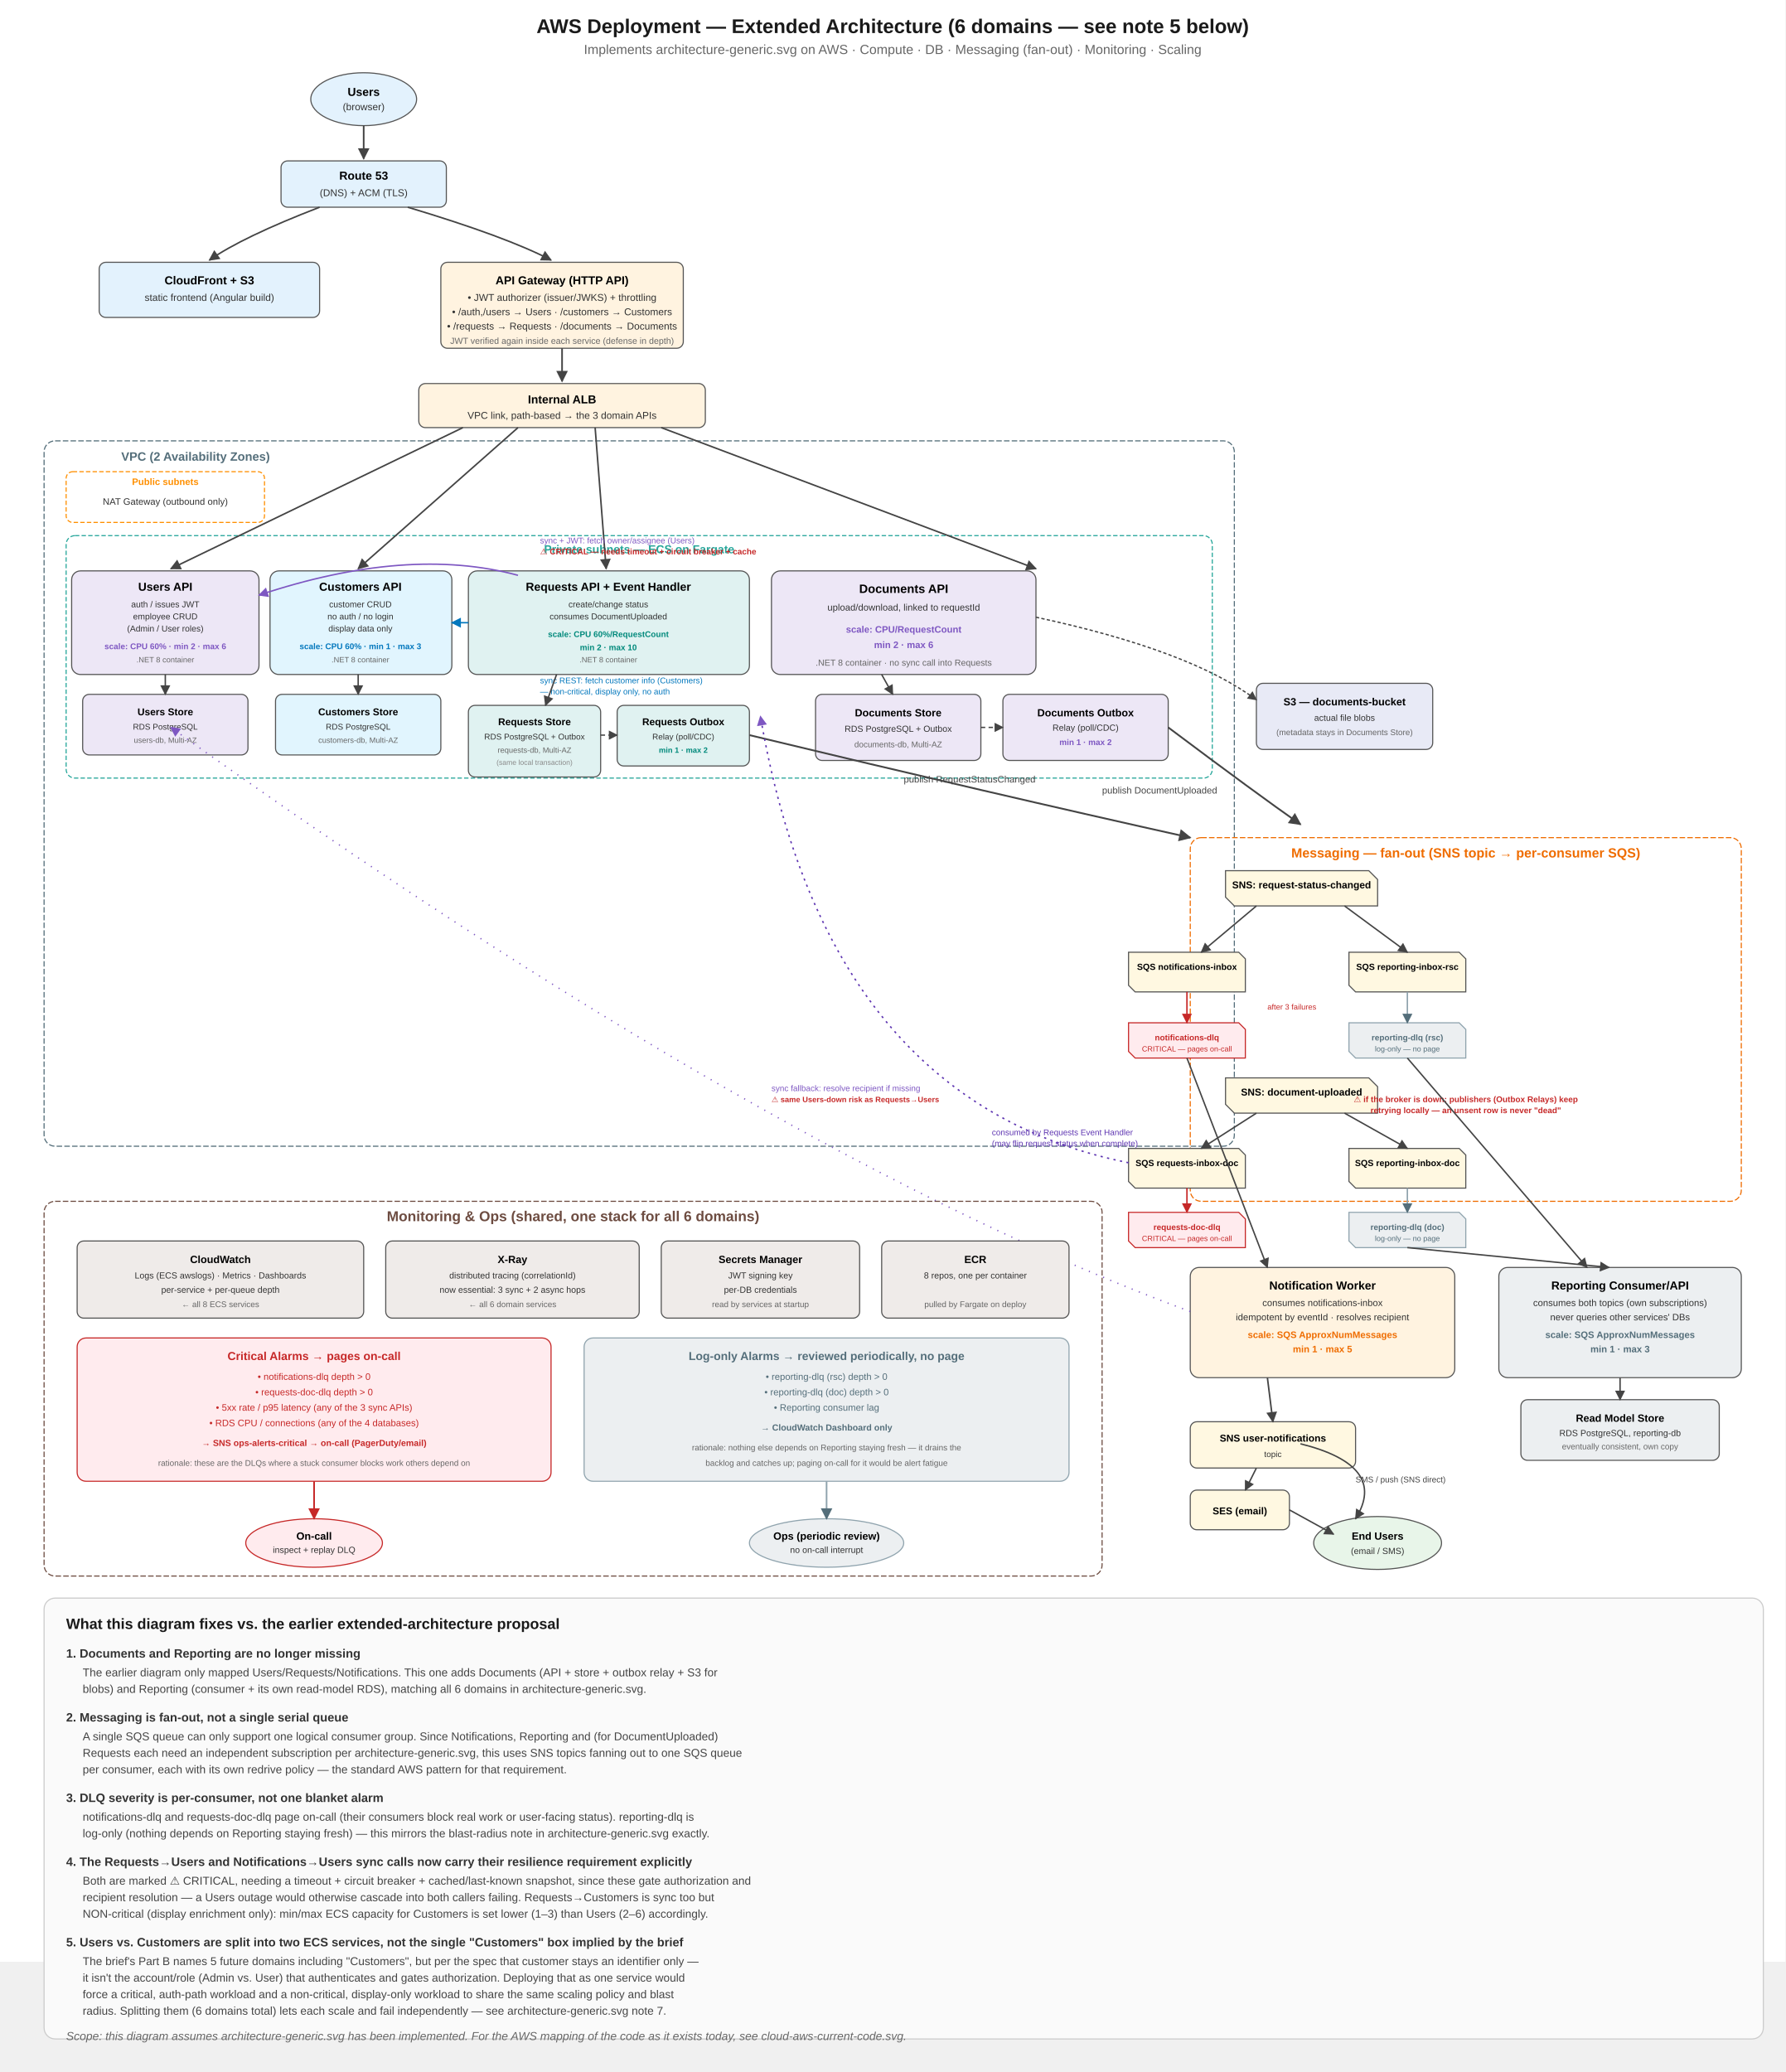
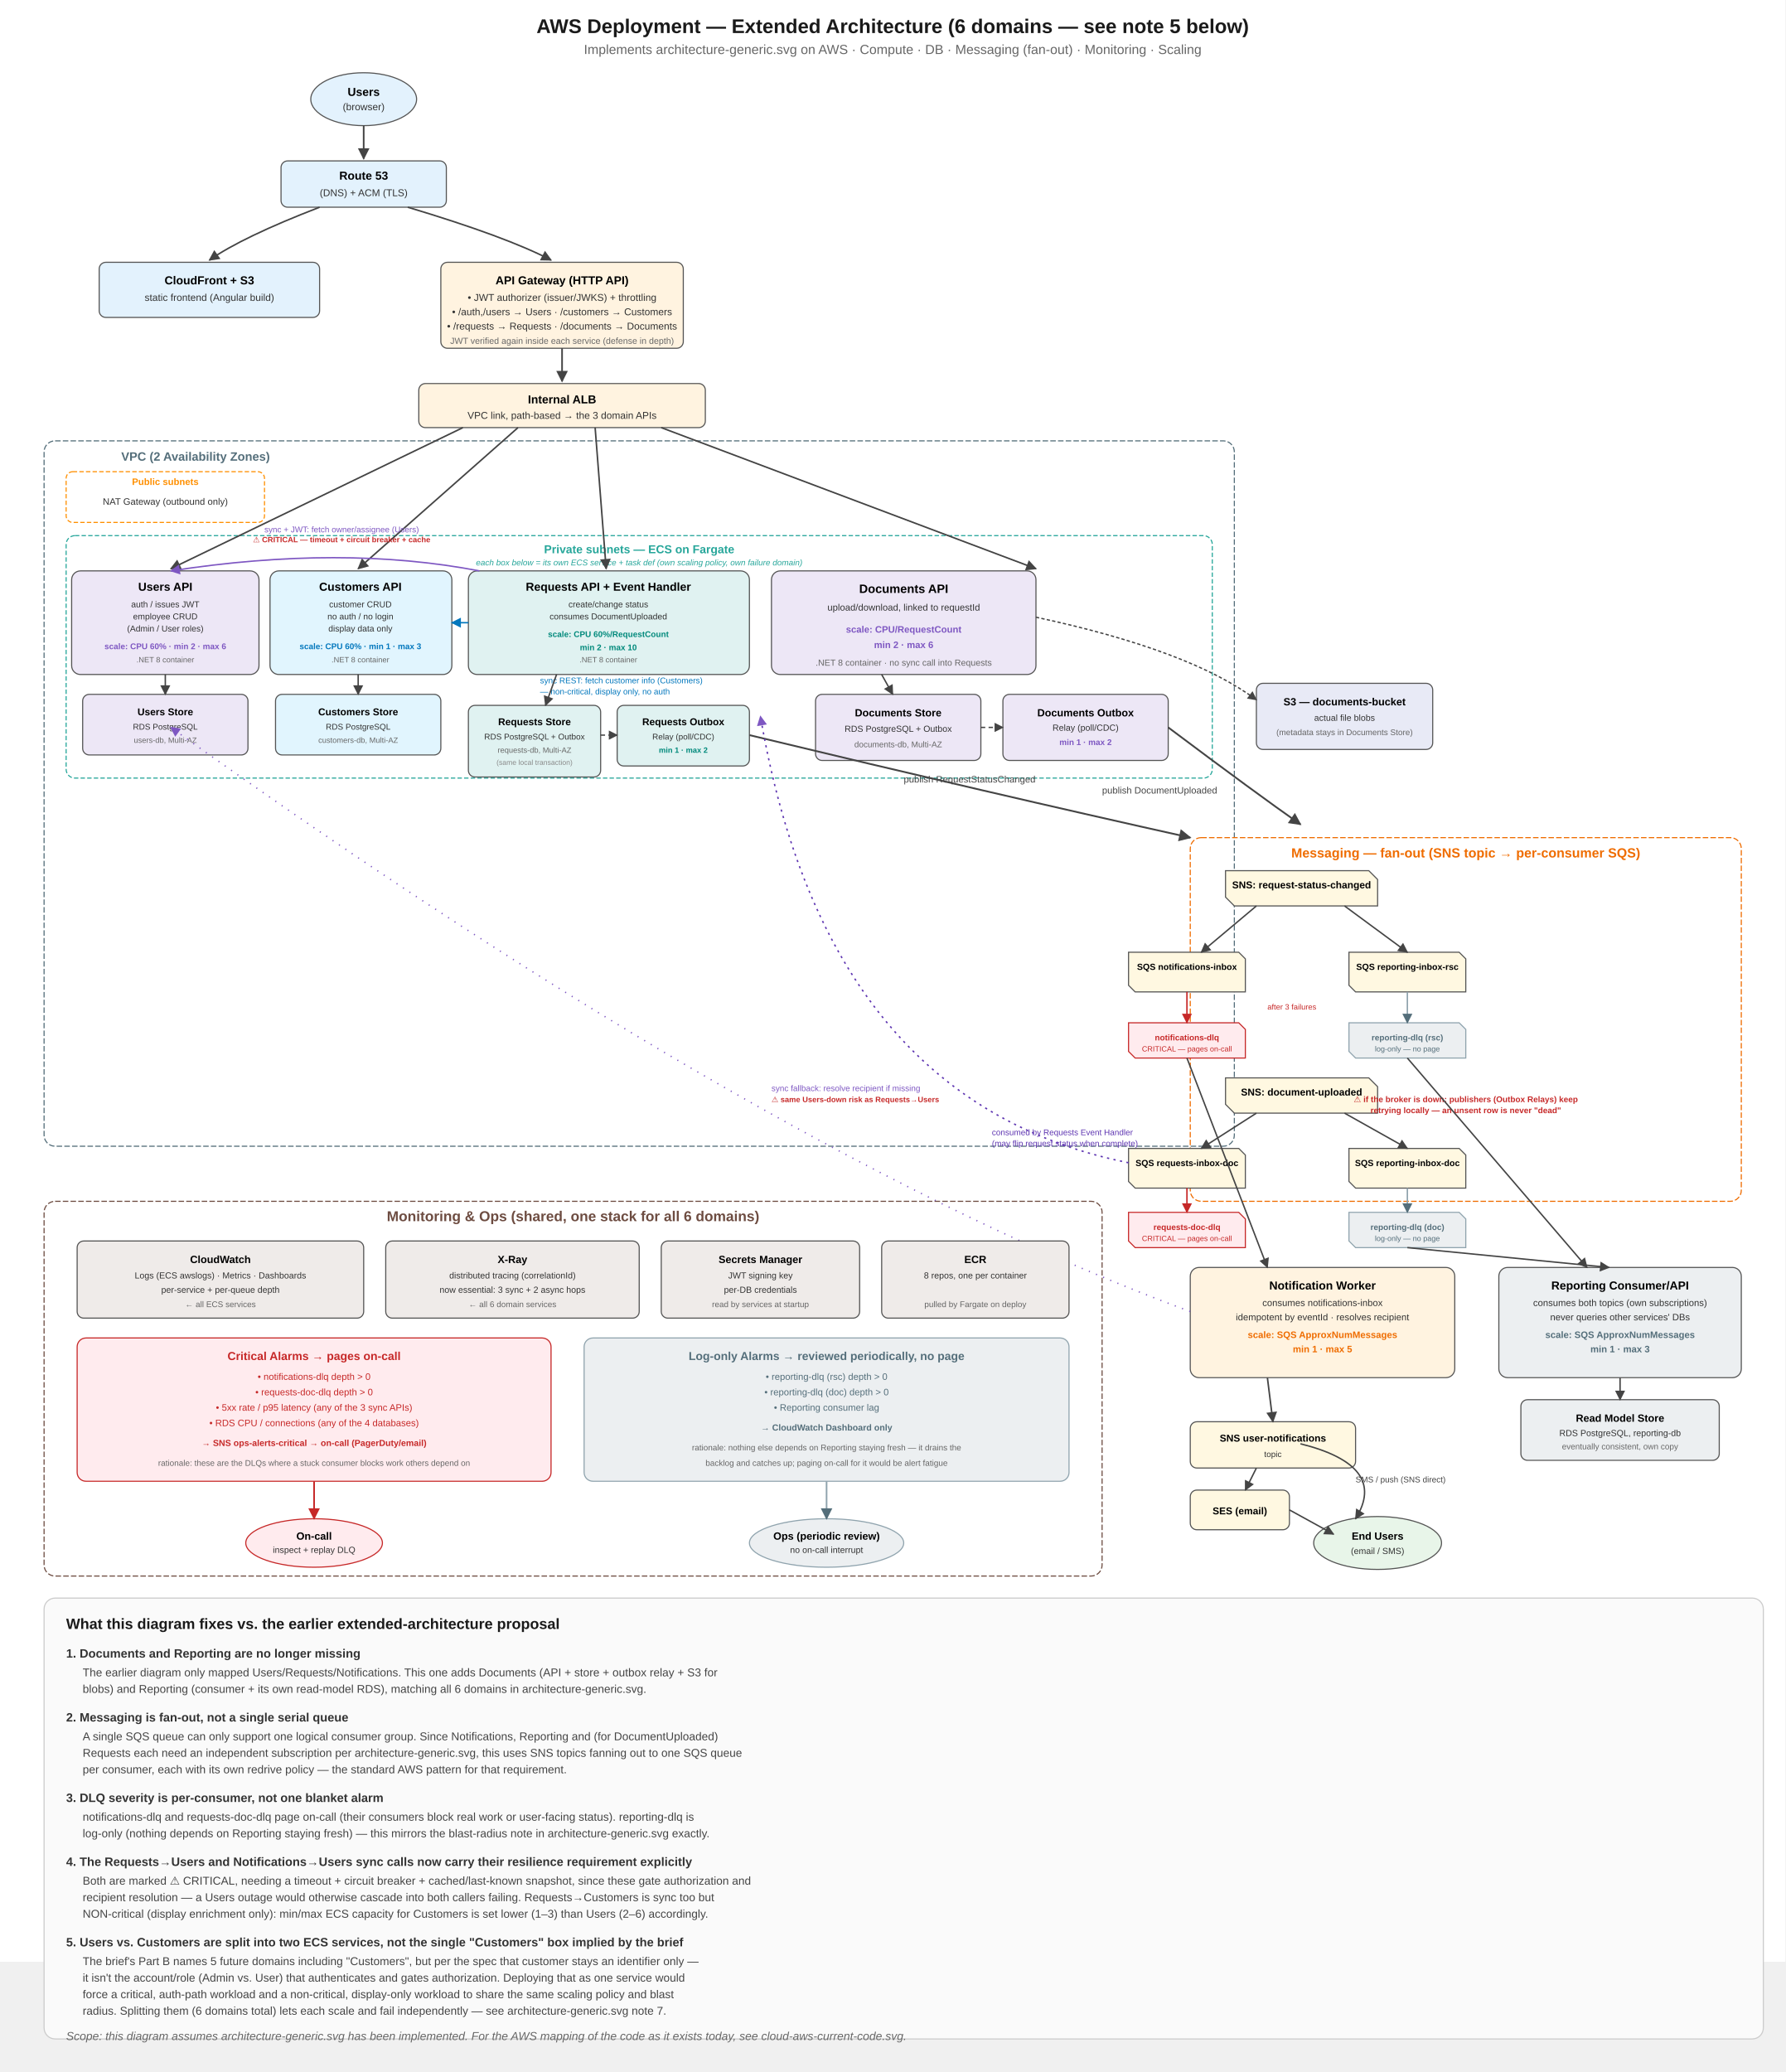
<svg xmlns="http://www.w3.org/2000/svg" viewBox="0 0 1620 1880" font-family="Segoe UI, Arial, sans-serif">
  <defs>
    <marker id="a1" viewBox="0 0 10 10" refX="9" refY="5" markerWidth="7" markerHeight="7" orient="auto-start-reverse">
      <path d="M0,0 L10,5 L0,10 z" fill="#444" />
    </marker>
    <marker id="a2" viewBox="0 0 10 10" refX="9" refY="5" markerWidth="7" markerHeight="7" orient="auto-start-reverse">
      <path d="M0,0 L10,5 L0,10 z" fill="#c62828" />
    </marker>
    <marker id="a3" viewBox="0 0 10 10" refX="9" refY="5" markerWidth="7" markerHeight="7" orient="auto-start-reverse">
      <path d="M0,0 L10,5 L0,10 z" fill="#7e57c2" />
    </marker>
    <marker id="a4" viewBox="0 0 10 10" refX="9" refY="5" markerWidth="7" markerHeight="7" orient="auto-start-reverse">
      <path d="M0,0 L10,5 L0,10 z" fill="#546e7a" />
    </marker>
    <marker id="a5" viewBox="0 0 10 10" refX="9" refY="5" markerWidth="7" markerHeight="7" orient="auto-start-reverse">
      <path d="M0,0 L10,5 L0,10 z" fill="#0277bd" />
    </marker>
  </defs>
  <rect x="0" y="0" width="1620" height="1780" fill="#ffffff" />
  <text x="810" y="30" text-anchor="middle" font-size="18" font-weight="700" fill="#1a1a1a">AWS Deployment — Extended Architecture (6 domains — see note 5 below)</text>
  <text x="810" y="49" text-anchor="middle" font-size="12" fill="#666">Implements architecture-generic.svg on AWS · Compute · DB · Messaging (fan-out) · Monitoring · Scaling</text>
  <ellipse cx="330" cy="90" rx="48" ry="24" fill="#e3f2fd" stroke="#555" />
  <text x="330" y="87" text-anchor="middle" font-size="10.5" font-weight="600">Users</text>
  <text x="330" y="100" text-anchor="middle" font-size="9" fill="#333">(browser)</text>
  <path d="M330,114 L330,144" stroke="#444" stroke-width="1.5" marker-end="url(#a1)" />
  <rect x="255" y="146" width="150" height="42" rx="6" fill="#e3f2fd" stroke="#555" />
  <text x="330" y="163" text-anchor="middle" font-size="10.5" font-weight="600">Route 53</text>
  <text x="330" y="178" text-anchor="middle" font-size="9" fill="#333">(DNS) + ACM (TLS)</text>
  <path d="M290,188 Q220,215 190,236" stroke="#444" stroke-width="1.4" fill="none" marker-end="url(#a1)" />
  <path d="M370,188 Q460,215 500,236" stroke="#444" stroke-width="1.4" fill="none" marker-end="url(#a1)" />
  <rect x="90" y="238" width="200" height="50" rx="6" fill="#e3f2fd" stroke="#555" />
  <text x="190" y="258" text-anchor="middle" font-size="10.5" font-weight="600">CloudFront + S3</text>
  <text x="190" y="273" text-anchor="middle" font-size="9" fill="#333">static frontend (Angular build)</text>
  <rect x="400" y="238" width="220" height="78" rx="6" fill="#fff3e0" stroke="#555" />
  <text x="510" y="258" text-anchor="middle" font-size="10.5" font-weight="600">API Gateway (HTTP API)</text>
  <text x="510" y="273" text-anchor="middle" font-size="9" fill="#333">• JWT authorizer (issuer/JWKS) + throttling</text>
  <text x="510" y="286" text-anchor="middle" font-size="9" fill="#333">• /auth,/users → Users · /customers → Customers</text>
  <text x="510" y="299" text-anchor="middle" font-size="9" fill="#333">• /requests → Requests · /documents → Documents</text>
  <text x="510" y="312" text-anchor="middle" font-size="8" fill="#666">JWT verified again inside each service (defense in depth)</text>
  <path d="M510,316 L510,346" stroke="#444" stroke-width="1.5" marker-end="url(#a1)" />
  <rect x="380" y="348" width="260" height="40" rx="6" fill="#fff3e0" stroke="#555" />
  <text x="510" y="366" text-anchor="middle" font-size="10.5" font-weight="600">Internal ALB</text>
  <text x="510" y="380" text-anchor="middle" font-size="9" fill="#333">VPC link, path-based → the 3 domain APIs</text>
  <rect x="40" y="400" width="1080" height="640" rx="10" fill="none" stroke="#546e7a" stroke-dasharray="5,2" />
  <text x="110" y="418" font-size="11" fill="#546e7a" font-weight="700">VPC (2 Availability Zones)</text>
  <rect x="60" y="428" width="180" height="46" rx="6" fill="none" stroke="#ff8f00" stroke-dasharray="4,2" />
  <text x="150" y="440" text-anchor="middle" font-size="8.5" fill="#ff8f00" font-weight="700">Public subnets</text>
  <text x="150" y="458" text-anchor="middle" font-size="8.5" fill="#333">NAT Gateway (outbound only)</text>
  <rect x="60" y="486" width="1040" height="220" rx="8" fill="none" stroke="#26a69a" stroke-dasharray="4,2" />
  <text x="580" y="502" text-anchor="middle" font-size="10.5" fill="#26a69a" font-weight="700">Private subnets — ECS on Fargate</text>
+   <text x="580" y="513" text-anchor="middle" font-size="7.5" fill="#26a69a" font-style="italic">each box below = its own ECS service + task def (own scaling policy, own failure domain)</text>
  <path d="M420,388 L155,516" stroke="#444" stroke-width="1.4" fill="none" marker-end="url(#a1)" />
  <path d="M470,388 L325,516" stroke="#444" stroke-width="1.4" fill="none" marker-end="url(#a1)" />
  <path d="M540,388 L550,516" stroke="#444" stroke-width="1.4" fill="none" marker-end="url(#a1)" />
  <path d="M600,388 L940,516" stroke="#444" stroke-width="1.4" fill="none" marker-end="url(#a1)" />
  <rect x="65" y="518" width="170" height="94" rx="8" fill="#ede7f6" stroke="#555" />
  <text x="150" y="536" text-anchor="middle" font-size="10.5" font-weight="600">Users API</text>
  <text x="150" y="551" text-anchor="middle" font-size="7.8" fill="#333">auth / issues JWT</text>
  <text x="150" y="562" text-anchor="middle" font-size="7.8" fill="#333">employee CRUD</text>
  <text x="150" y="573" text-anchor="middle" font-size="7.8" fill="#333">(Admin / User roles)</text>
  <text x="150" y="589" text-anchor="middle" font-size="7.5" font-weight="600" fill="#7e57c2">scale: CPU 60% · min 2 · max 6</text>
  <text x="150" y="601" text-anchor="middle" font-size="7" fill="#666">.NET 8 container</text>
  <rect x="245" y="518" width="165" height="94" rx="8" fill="#e1f5fe" stroke="#555" />
  <text x="327" y="536" text-anchor="middle" font-size="10.5" font-weight="600">Customers API</text>
  <text x="327" y="551" text-anchor="middle" font-size="7.8" fill="#333">customer CRUD</text>
  <text x="327" y="562" text-anchor="middle" font-size="7.8" fill="#333">no auth / no login</text>
  <text x="327" y="573" text-anchor="middle" font-size="7.8" fill="#333">display data only</text>
  <text x="327" y="589" text-anchor="middle" font-size="7.5" font-weight="600" fill="#0277bd">scale: CPU 60% · min 1 · max 3</text>
  <text x="327" y="601" text-anchor="middle" font-size="7" fill="#666">.NET 8 container</text>
  <rect x="425" y="518" width="255" height="94" rx="8" fill="#e0f2f1" stroke="#555" />
  <text x="552" y="536" text-anchor="middle" font-size="10.5" font-weight="600">Requests API + Event Handler</text>
  <text x="552" y="551" text-anchor="middle" font-size="7.8" fill="#333">create/change status</text>
  <text x="552" y="562" text-anchor="middle" font-size="7.8" fill="#333">consumes DocumentUploaded</text>
  <text x="552" y="578" text-anchor="middle" font-size="7.5" font-weight="600" fill="#00897b">scale: CPU 60%/RequestCount</text>
  <text x="552" y="590" text-anchor="middle" font-size="7.5" font-weight="600" fill="#00897b">min 2 · max 10</text>
  <text x="552" y="601" text-anchor="middle" font-size="7" fill="#666">.NET 8 container</text>
-   <path d="M470,522 Q370,495 235,540" stroke="#7e57c2" stroke-width="1.3" fill="none" marker-end="url(#a3)" />
+   <path d="M435,518 Q310,494 155,518" stroke="#7e57c2" stroke-width="1.3" fill="none" marker-end="url(#a3)" />
  <path d="M425,565 L410,565" stroke="#0277bd" stroke-width="1.3" fill="none" marker-end="url(#a5)" />
-   <text x="490" y="493" font-size="7.5" fill="#7e57c2">sync + JWT: fetch owner/assignee (Users)</text>
-   <text x="490" y="503" font-size="7.5" fill="#c62828" font-weight="600">⚠ CRITICAL — needs timeout + circuit breaker + cache</text>
+   <text x="310" y="483" text-anchor="middle" font-size="7.5" fill="#7e57c2">sync + JWT: fetch owner/assignee (Users)</text>
+   <text x="310" y="492" text-anchor="middle" font-size="7" fill="#c62828" font-weight="600">⚠ CRITICAL — timeout + circuit breaker + cache</text>
  <text x="490" y="620" font-size="7.5" fill="#0277bd">sync REST: fetch customer info (Customers)</text>
  <text x="490" y="630" font-size="7.5" fill="#0277bd">— non-critical, display only, no auth</text>
  <rect x="700" y="518" width="240" height="94" rx="8" fill="#ede7f6" stroke="#555" />
  <text x="820" y="538" text-anchor="middle" font-size="11" font-weight="600">Documents API</text>
  <text x="820" y="554" text-anchor="middle" font-size="8.5" fill="#333">upload/download, linked to requestId</text>
  <text x="820" y="574" text-anchor="middle" font-size="8.5" font-weight="600" fill="#7e57c2">scale: CPU/RequestCount</text>
  <text x="820" y="588" text-anchor="middle" font-size="8.5" font-weight="600" fill="#7e57c2">min 2 · max 6</text>
  <text x="820" y="604" text-anchor="middle" font-size="8" fill="#666">.NET 8 container · no sync call into Requests</text>
  <rect x="75" y="630" width="150" height="55" rx="6" fill="#ede7f6" stroke="#555" />
  <text x="150" y="649" text-anchor="middle" font-size="9" font-weight="600">Users Store</text>
  <text x="150" y="662" text-anchor="middle" font-size="7.5" fill="#333">RDS PostgreSQL</text>
  <text x="150" y="674" text-anchor="middle" font-size="7" fill="#666">users-db, Multi-AZ</text>
  <path d="M150,612 L150,630" stroke="#444" stroke-width="1.3" marker-end="url(#a1)" />
  <rect x="250" y="630" width="150" height="55" rx="6" fill="#e1f5fe" stroke="#555" />
  <text x="325" y="649" text-anchor="middle" font-size="9" font-weight="600">Customers Store</text>
  <text x="325" y="662" text-anchor="middle" font-size="7.5" fill="#333">RDS PostgreSQL</text>
  <text x="325" y="674" text-anchor="middle" font-size="7" fill="#666">customers-db, Multi-AZ</text>
  <path d="M325,612 L325,630" stroke="#444" stroke-width="1.3" marker-end="url(#a1)" />
  <rect x="425" y="640" width="120" height="65" rx="6" fill="#e0f2f1" stroke="#555" />
  <text x="485" y="658" text-anchor="middle" font-size="9" font-weight="600">Requests Store</text>
  <text x="485" y="671" text-anchor="middle" font-size="7.5" fill="#333">RDS PostgreSQL + Outbox</text>
  <text x="485" y="683" text-anchor="middle" font-size="7" fill="#666">requests-db, Multi-AZ</text>
  <text x="485" y="694" text-anchor="middle" font-size="6.5" fill="#888">(same local transaction)</text>
  <path d="M505,612 L495,640" stroke="#444" stroke-width="1.3" marker-end="url(#a1)" />
  <rect x="560" y="640" width="120" height="55" rx="6" fill="#e0f2f1" stroke="#555" />
  <text x="620" y="658" text-anchor="middle" font-size="9" font-weight="600">Requests Outbox</text>
  <text x="620" y="671" text-anchor="middle" font-size="7.5" fill="#333">Relay (poll/CDC)</text>
  <text x="620" y="683" text-anchor="middle" font-size="7" font-weight="600" fill="#00897b">min 1 · max 2</text>
  <path d="M545,667 L560,667" stroke="#444" stroke-width="1.2" stroke-dasharray="4 3" marker-end="url(#a1)" />
  <rect x="740" y="630" width="150" height="60" rx="6" fill="#ede7f6" stroke="#555" />
  <text x="815" y="650" text-anchor="middle" font-size="9.5" font-weight="600">Documents Store</text>
  <text x="815" y="664" text-anchor="middle" font-size="8" fill="#333">RDS PostgreSQL + Outbox</text>
  <text x="815" y="678" text-anchor="middle" font-size="7.5" fill="#666">documents-db, Multi-AZ</text>
  <path d="M800,612 L810,630" stroke="#444" stroke-width="1.3" marker-end="url(#a1)" />
  <rect x="910" y="630" width="150" height="60" rx="6" fill="#ede7f6" stroke="#555" />
  <text x="985" y="650" text-anchor="middle" font-size="9.5" font-weight="600">Documents Outbox</text>
  <text x="985" y="663" text-anchor="middle" font-size="8" fill="#333">Relay (poll/CDC)</text>
  <text x="985" y="676" text-anchor="middle" font-size="7.5" font-weight="600" fill="#7e57c2">min 1 · max 2</text>
  <path d="M890,660 L910,660" stroke="#444" stroke-width="1.2" stroke-dasharray="4 3" marker-end="url(#a1)" />
  <rect x="1140" y="620" width="160" height="60" rx="6" fill="#e8eaf6" stroke="#555" />
  <text x="1220" y="640" text-anchor="middle" font-size="9.5" font-weight="600">S3 — documents-bucket</text>
  <text x="1220" y="654" text-anchor="middle" font-size="8" fill="#333">actual file blobs</text>
  <text x="1220" y="667" text-anchor="middle" font-size="7.5" fill="#666">(metadata stays in Documents Store)</text>
  <path d="M940,560 Q1080,590 1140,635" stroke="#444" stroke-width="1.2" fill="none" stroke-dasharray="3,2" marker-end="url(#a1)" />
  <path d="M680,667 Q900,720 1080,760" stroke="#444" stroke-width="1.6" fill="none" marker-end="url(#a1)" />
  <text x="820" y="710" font-size="8.5" fill="#444">publish RequestStatusChanged</text>
  <path d="M1060,660 Q1140,720 1180,748" stroke="#444" stroke-width="1.6" fill="none" marker-end="url(#a1)" />
  <text x="1000" y="720" font-size="8.5" fill="#444">publish DocumentUploaded</text>
  <rect x="1080" y="760" width="500" height="330" rx="10" fill="none" stroke="#ef6c00" stroke-dasharray="5,2" />
  <text x="1330" y="778" text-anchor="middle" font-size="12" fill="#ef6c00" font-weight="700">Messaging — fan-out (SNS topic → per-consumer SQS)</text>
  <polygon fill="#fff8e1" stroke="#555" points="1250,822 1120,822 1112,814 1112,790 1242,790 1250,798" />
  <text x="1181" y="806" text-anchor="middle" font-size="9" font-weight="600">SNS: request-status-changed</text>
  <polygon fill="#fff8e1" stroke="#555" points="1130,900 1030,900 1024,894 1024,864 1124,864 1130,870" />
  <text x="1077" y="880" text-anchor="middle" font-size="8" font-weight="600">SQS notifications-inbox</text>
  <path d="M1140,822 L1090,864" stroke="#444" stroke-width="1.3" fill="none" marker-end="url(#a1)" />
  <polygon fill="#fff8e1" stroke="#555" points="1330,900 1230,900 1224,894 1224,864 1324,864 1330,870" />
  <text x="1277" y="880" text-anchor="middle" font-size="8" font-weight="600">SQS reporting-inbox-rsc</text>
  <path d="M1220,822 L1277,864" stroke="#444" stroke-width="1.3" fill="none" marker-end="url(#a1)" />
  <polygon fill="#ffebee" stroke="#c62828" points="1130,960 1030,960 1024,954 1024,928 1124,928 1130,934" />
  <text x="1077" y="944" text-anchor="middle" font-size="7.5" font-weight="700" fill="#c62828">notifications-dlq</text>
  <text x="1077" y="954" text-anchor="middle" font-size="6.8" fill="#c62828">CRITICAL — pages on-call</text>
  <path d="M1077,900 L1077,928" stroke="#c62828" stroke-width="1.3" marker-end="url(#a2)" />
  <text x="1150" y="916" font-size="7" fill="#c62828">after 3 failures</text>
  <polygon fill="#eceff1" stroke="#90a4ae" points="1330,960 1230,960 1224,954 1224,928 1324,928 1330,934" />
  <text x="1277" y="944" text-anchor="middle" font-size="7.5" font-weight="700" fill="#546e7a">reporting-dlq (rsc)</text>
  <text x="1277" y="954" text-anchor="middle" font-size="6.8" fill="#546e7a">log-only — no page</text>
  <path d="M1277,900 L1277,928" stroke="#90a4ae" stroke-width="1.3" marker-end="url(#a4)" />
  <polygon fill="#fff8e1" stroke="#555" points="1250,1010 1120,1010 1112,1002 1112,978 1242,978 1250,986" />
  <text x="1181" y="994" text-anchor="middle" font-size="9" font-weight="600">SNS: document-uploaded</text>
  <polygon fill="#fff8e1" stroke="#555" points="1130,1078 1030,1078 1024,1072 1024,1042 1124,1042 1130,1048" />
  <text x="1077" y="1058" text-anchor="middle" font-size="8" font-weight="600">SQS requests-inbox-doc</text>
  <path d="M1140,1010 L1090,1042" stroke="#444" stroke-width="1.3" fill="none" marker-end="url(#a1)" />
  <text x="900" y="1030" font-size="7.5" fill="#5e35b1">consumed by Requests Event Handler</text>
  <text x="900" y="1040" font-size="7.5" fill="#5e35b1">(may flip request status when complete)</text>
  <path d="M1024,1055 Q750,1000 690,650" stroke="#5e35b1" stroke-width="1.3" fill="none" stroke-dasharray="2 4" marker-end="url(#a3)" />
  <polygon fill="#fff8e1" stroke="#555" points="1330,1078 1230,1078 1224,1072 1224,1042 1324,1042 1330,1048" />
  <text x="1277" y="1058" text-anchor="middle" font-size="8" font-weight="600">SQS reporting-inbox-doc</text>
  <path d="M1220,1010 L1277,1042" stroke="#444" stroke-width="1.3" fill="none" marker-end="url(#a1)" />
  <polygon fill="#ffebee" stroke="#c62828" points="1130,1132 1030,1132 1024,1126 1024,1100 1124,1100 1130,1106" />
  <text x="1077" y="1116" text-anchor="middle" font-size="7.5" font-weight="700" fill="#c62828">requests-doc-dlq</text>
  <text x="1077" y="1126" text-anchor="middle" font-size="6.8" fill="#c62828">CRITICAL — pages on-call</text>
  <path d="M1077,1078 L1077,1100" stroke="#c62828" stroke-width="1.3" marker-end="url(#a2)" />
  <polygon fill="#eceff1" stroke="#90a4ae" points="1330,1132 1230,1132 1224,1126 1224,1100 1324,1100 1330,1106" />
  <text x="1277" y="1116" text-anchor="middle" font-size="7.5" font-weight="700" fill="#546e7a">reporting-dlq (doc)</text>
  <text x="1277" y="1126" text-anchor="middle" font-size="6.8" fill="#546e7a">log-only — no page</text>
  <path d="M1277,1078 L1277,1100" stroke="#90a4ae" stroke-width="1.3" marker-end="url(#a4)" />
  <text x="1330" y="1000" font-size="7.5" fill="#c62828" font-weight="600" text-anchor="middle">⚠ if the broker is down: publishers (Outbox Relays) keep</text>
  <text x="1330" y="1010" font-size="7.5" fill="#c62828" font-weight="600" text-anchor="middle">retrying locally — an unsent row is never "dead"</text>
  <rect x="1080" y="1150" width="240" height="100" rx="8" fill="#fff3e0" stroke="#555" />
  <text x="1200" y="1170" text-anchor="middle" font-size="10.5" font-weight="600">Notification Worker</text>
  <text x="1200" y="1185" text-anchor="middle" font-size="8.5" fill="#333">consumes notifications-inbox</text>
  <text x="1200" y="1198" text-anchor="middle" font-size="8.5" fill="#333">idempotent by eventId · resolves recipient</text>
  <text x="1200" y="1214" text-anchor="middle" font-size="8.5" font-weight="600" fill="#ef6c00">scale: SQS ApproxNumMessages</text>
  <text x="1200" y="1227" text-anchor="middle" font-size="8.5" font-weight="600" fill="#ef6c00">min 1 · max 5</text>
  <path d="M1077,960 L1150,1150" stroke="#444" stroke-width="1.3" fill="none" marker-end="url(#a1)" />
  <path d="M1080,1190 Q700,1050 155,660" stroke="#7e57c2" stroke-width="1.3" fill="none" stroke-dasharray="1 6" marker-end="url(#a3)" />
  <text x="700" y="990" font-size="7.5" fill="#7e57c2">sync fallback: resolve recipient if missing</text>
  <text x="700" y="1000" font-size="7" fill="#c62828" font-weight="600">⚠ same Users-down risk as Requests→Users</text>
  <rect x="1360" y="1150" width="220" height="100" rx="8" fill="#eceff1" stroke="#555" />
  <text x="1470" y="1170" text-anchor="middle" font-size="10.5" font-weight="600">Reporting Consumer/API</text>
  <text x="1470" y="1185" text-anchor="middle" font-size="8.5" fill="#333">consumes both topics (own subscriptions)</text>
  <text x="1470" y="1198" text-anchor="middle" font-size="8.5" fill="#333">never queries other services' DBs</text>
  <text x="1470" y="1214" text-anchor="middle" font-size="8.5" font-weight="600" fill="#546e7a">scale: SQS ApproxNumMessages</text>
  <text x="1470" y="1227" text-anchor="middle" font-size="8.5" font-weight="600" fill="#546e7a">min 1 · max 3</text>
  <path d="M1277,960 L1440,1150" stroke="#444" stroke-width="1.3" fill="none" marker-end="url(#a1)" />
  <path d="M1277,1132 L1460,1150" stroke="#444" stroke-width="1.3" fill="none" marker-end="url(#a1)" />
  <rect x="1380" y="1270" width="180" height="55" rx="6" fill="#eceff1" stroke="#555" />
  <text x="1470" y="1290" text-anchor="middle" font-size="9.5" font-weight="600">Read Model Store</text>
  <text x="1470" y="1303" text-anchor="middle" font-size="8" fill="#333">RDS PostgreSQL, reporting-db</text>
  <text x="1470" y="1315" text-anchor="middle" font-size="7.5" fill="#666">eventually consistent, own copy</text>
  <path d="M1470,1250 L1470,1270" stroke="#444" stroke-width="1.3" marker-end="url(#a1)" />
  <rect x="1080" y="1290" width="150" height="42" rx="6" fill="#fff8e1" stroke="#555" />
  <text x="1155" y="1308" text-anchor="middle" font-size="9" font-weight="600">SNS user-notifications</text>
  <text x="1155" y="1322" text-anchor="middle" font-size="7.5" fill="#333">topic</text>
  <path d="M1150,1250 L1155,1290" stroke="#444" stroke-width="1.4" marker-end="url(#a1)" />
  <rect x="1080" y="1352" width="90" height="36" rx="6" fill="#fff8e1" stroke="#555" />
  <text x="1125" y="1374" text-anchor="middle" font-size="9" font-weight="600">SES (email)</text>
  <path d="M1140,1332 L1130,1352" stroke="#444" stroke-width="1.3" marker-end="url(#a1)" />
  <ellipse cx="1250" cy="1400" rx="58" ry="24" fill="#e8f5e9" stroke="#555" />
  <text x="1250" y="1397" text-anchor="middle" font-size="9.5" font-weight="600">End Users</text>
  <text x="1250" y="1410" text-anchor="middle" font-size="8" fill="#333">(email / SMS)</text>
  <path d="M1170,1370 L1210,1392" stroke="#444" stroke-width="1.3" marker-end="url(#a1)" />
  <path d="M1180,1310 Q1260,1330 1230,1378" stroke="#444" stroke-width="1.3" fill="none" marker-end="url(#a1)" />
  <text x="1230" y="1345" font-size="7.5" fill="#444">SMS / push (SNS direct)</text>
  <rect x="40" y="1090" width="960" height="340" rx="10" fill="none" stroke="#6d4c41" stroke-dasharray="5,2" />
  <text x="520" y="1108" text-anchor="middle" font-size="13" fill="#6d4c41" font-weight="700">Monitoring &amp; Ops (shared, one stack for all 6 domains)</text>
  <rect x="70" y="1126" width="260" height="70" rx="6" fill="#efebe9" stroke="#555" />
  <text x="200" y="1146" text-anchor="middle" font-size="9.5" font-weight="600">CloudWatch</text>
  <text x="200" y="1160" text-anchor="middle" font-size="8" fill="#333">Logs (ECS awslogs) · Metrics · Dashboards</text>
  <text x="200" y="1173" text-anchor="middle" font-size="8" fill="#333">per-service + per-queue depth</text>
-   <text x="200" y="1186" text-anchor="middle" font-size="7.5" fill="#666">← all 8 ECS services</text>
+   <text x="200" y="1186" text-anchor="middle" font-size="7.5" fill="#666">← all ECS services</text>
  <rect x="350" y="1126" width="230" height="70" rx="6" fill="#efebe9" stroke="#555" />
  <text x="465" y="1146" text-anchor="middle" font-size="9.5" font-weight="600">X-Ray</text>
  <text x="465" y="1160" text-anchor="middle" font-size="8" fill="#333">distributed tracing (correlationId)</text>
  <text x="465" y="1173" text-anchor="middle" font-size="8" fill="#333">now essential: 3 sync + 2 async hops</text>
  <text x="465" y="1186" text-anchor="middle" font-size="7.5" fill="#666">← all 6 domain services</text>
  <rect x="600" y="1126" width="180" height="70" rx="6" fill="#efebe9" stroke="#555" />
  <text x="690" y="1146" text-anchor="middle" font-size="9.5" font-weight="600">Secrets Manager</text>
  <text x="690" y="1160" text-anchor="middle" font-size="8" fill="#333">JWT signing key</text>
  <text x="690" y="1173" text-anchor="middle" font-size="8" fill="#333">per-DB credentials</text>
  <text x="690" y="1186" text-anchor="middle" font-size="7.5" fill="#666">read by services at startup</text>
  <rect x="800" y="1126" width="170" height="70" rx="6" fill="#efebe9" stroke="#555" />
  <text x="885" y="1146" text-anchor="middle" font-size="9.5" font-weight="600">ECR</text>
  <text x="885" y="1160" text-anchor="middle" font-size="8" fill="#333">8 repos, one per container</text>
  <text x="885" y="1186" text-anchor="middle" font-size="7.5" fill="#666">pulled by Fargate on deploy</text>
  <rect x="70" y="1214" width="430" height="130" rx="8" fill="#ffebee" stroke="#c62828" />
  <text x="285" y="1234" text-anchor="middle" font-size="10.5" font-weight="700" fill="#c62828">Critical Alarms → pages on-call</text>
  <text x="285" y="1252" text-anchor="middle" font-size="8.5" fill="#c62828">• notifications-dlq depth &gt; 0</text>
  <text x="285" y="1266" text-anchor="middle" font-size="8.5" fill="#c62828">• requests-doc-dlq depth &gt; 0</text>
  <text x="285" y="1280" text-anchor="middle" font-size="8.5" fill="#c62828">• 5xx rate / p95 latency (any of the 3 sync APIs)</text>
  <text x="285" y="1294" text-anchor="middle" font-size="8.5" fill="#c62828">• RDS CPU / connections (any of the 4 databases)</text>
  <text x="285" y="1312" text-anchor="middle" font-size="8" fill="#c62828" font-weight="600">→ SNS ops-alerts-critical → on-call (PagerDuty/email)</text>
  <text x="285" y="1330" text-anchor="middle" font-size="7.5" fill="#666">rationale: these are the DLQs where a stuck consumer blocks work others depend on</text>
  <rect x="530" y="1214" width="440" height="130" rx="8" fill="#eceff1" stroke="#90a4ae" />
  <text x="750" y="1234" text-anchor="middle" font-size="10.5" font-weight="700" fill="#546e7a">Log-only Alarms → reviewed periodically, no page</text>
  <text x="750" y="1252" text-anchor="middle" font-size="8.5" fill="#546e7a">• reporting-dlq (rsc) depth &gt; 0</text>
  <text x="750" y="1266" text-anchor="middle" font-size="8.5" fill="#546e7a">• reporting-dlq (doc) depth &gt; 0</text>
  <text x="750" y="1280" text-anchor="middle" font-size="8.5" fill="#546e7a">• Reporting consumer lag</text>
  <text x="750" y="1298" text-anchor="middle" font-size="8" fill="#546e7a" font-weight="600">→ CloudWatch Dashboard only</text>
  <text x="750" y="1316" text-anchor="middle" font-size="7.5" fill="#666">rationale: nothing else depends on Reporting staying fresh — it drains the</text>
  <text x="750" y="1330" text-anchor="middle" font-size="7.5" fill="#666">backlog and catches up; paging on-call for it would be alert fatigue</text>
  <ellipse cx="285" cy="1400" rx="62" ry="22" fill="#ffebee" stroke="#c62828" />
  <text x="285" y="1397" text-anchor="middle" font-size="9.5" font-weight="600">On-call</text>
  <text x="285" y="1409" text-anchor="middle" font-size="8" fill="#333">inspect + replay DLQ</text>
  <path d="M285,1344 L285,1378" stroke="#c62828" stroke-width="1.5" marker-end="url(#a2)" />
  <ellipse cx="750" cy="1400" rx="70" ry="22" fill="#eceff1" stroke="#90a4ae" />
  <text x="750" y="1397" text-anchor="middle" font-size="9.5" font-weight="600">Ops (periodic review)</text>
  <text x="750" y="1409" text-anchor="middle" font-size="8" fill="#333">no on-call interrupt</text>
  <path d="M750,1344 L750,1378" stroke="#90a4ae" stroke-width="1.5" marker-end="url(#a4)" />
  <rect x="40" y="1450" width="1560" height="400" rx="10" fill="#fafafa" stroke="#ccc" />
  <text x="60" y="1478" font-size="13.5" font-weight="700" fill="#1a1a1a">What this diagram fixes vs. the earlier extended-architecture proposal</text>
  <text x="60" y="1504" font-size="11" fill="#333" font-weight="600">1. Documents and Reporting are no longer missing</text>
  <text x="75" y="1521" font-size="10.3" fill="#444">The earlier diagram only mapped Users/Requests/Notifications. This one adds Documents (API + store + outbox relay + S3 for</text>
  <text x="75" y="1536" font-size="10.3" fill="#444">blobs) and Reporting (consumer + its own read-model RDS), matching all 6 domains in architecture-generic.svg.</text>
  <text x="60" y="1562" font-size="11" fill="#333" font-weight="600">2. Messaging is fan-out, not a single serial queue</text>
  <text x="75" y="1579" font-size="10.3" fill="#444">A single SQS queue can only support one logical consumer group. Since Notifications, Reporting and (for DocumentUploaded)</text>
  <text x="75" y="1594" font-size="10.3" fill="#444">Requests each need an independent subscription per architecture-generic.svg, this uses SNS topics fanning out to one SQS queue</text>
  <text x="75" y="1609" font-size="10.3" fill="#444">per consumer, each with its own redrive policy — the standard AWS pattern for that requirement.</text>
  <text x="60" y="1635" font-size="11" fill="#333" font-weight="600">3. DLQ severity is per-consumer, not one blanket alarm</text>
  <text x="75" y="1652" font-size="10.3" fill="#444">notifications-dlq and requests-doc-dlq page on-call (their consumers block real work or user-facing status). reporting-dlq is</text>
  <text x="75" y="1667" font-size="10.3" fill="#444">log-only (nothing depends on Reporting staying fresh) — this mirrors the blast-radius note in architecture-generic.svg exactly.</text>
  <text x="60" y="1693" font-size="11" fill="#333" font-weight="600">4. The Requests→Users and Notifications→Users sync calls now carry their resilience requirement explicitly</text>
  <text x="75" y="1710" font-size="10.3" fill="#444">Both are marked ⚠ CRITICAL, needing a timeout + circuit breaker + cached/last-known snapshot, since these gate authorization and</text>
  <text x="75" y="1725" font-size="10.3" fill="#444">recipient resolution — a Users outage would otherwise cascade into both callers failing. Requests→Customers is sync too but</text>
  <text x="75" y="1740" font-size="10.3" fill="#444">NON-critical (display enrichment only): min/max ECS capacity for Customers is set lower (1–3) than Users (2–6) accordingly.</text>
  <text x="60" y="1766" font-size="11" fill="#333" font-weight="600">5. Users vs. Customers are split into two ECS services, not the single "Customers" box implied by the brief</text>
  <text x="75" y="1783" font-size="10.3" fill="#444">The brief's Part B names 5 future domains including "Customers", but per the spec that customer stays an identifier only —</text>
  <text x="75" y="1798" font-size="10.3" fill="#444">it isn't the account/role (Admin vs. User) that authenticates and gates authorization. Deploying that as one service would</text>
  <text x="75" y="1813" font-size="10.3" fill="#444">force a critical, auth-path workload and a non-critical, display-only workload to share the same scaling policy and blast</text>
  <text x="75" y="1828" font-size="10.3" fill="#444">radius. Splitting them (6 domains total) lets each scale and fail independently — see architecture-generic.svg note 7.</text>
  <text x="60" y="1851" font-size="10.5" fill="#666" font-style="italic">Scope: this diagram assumes architecture-generic.svg has been implemented. For the AWS mapping of the code as it exists today, see cloud-aws-current-code.svg.</text>
</svg>
